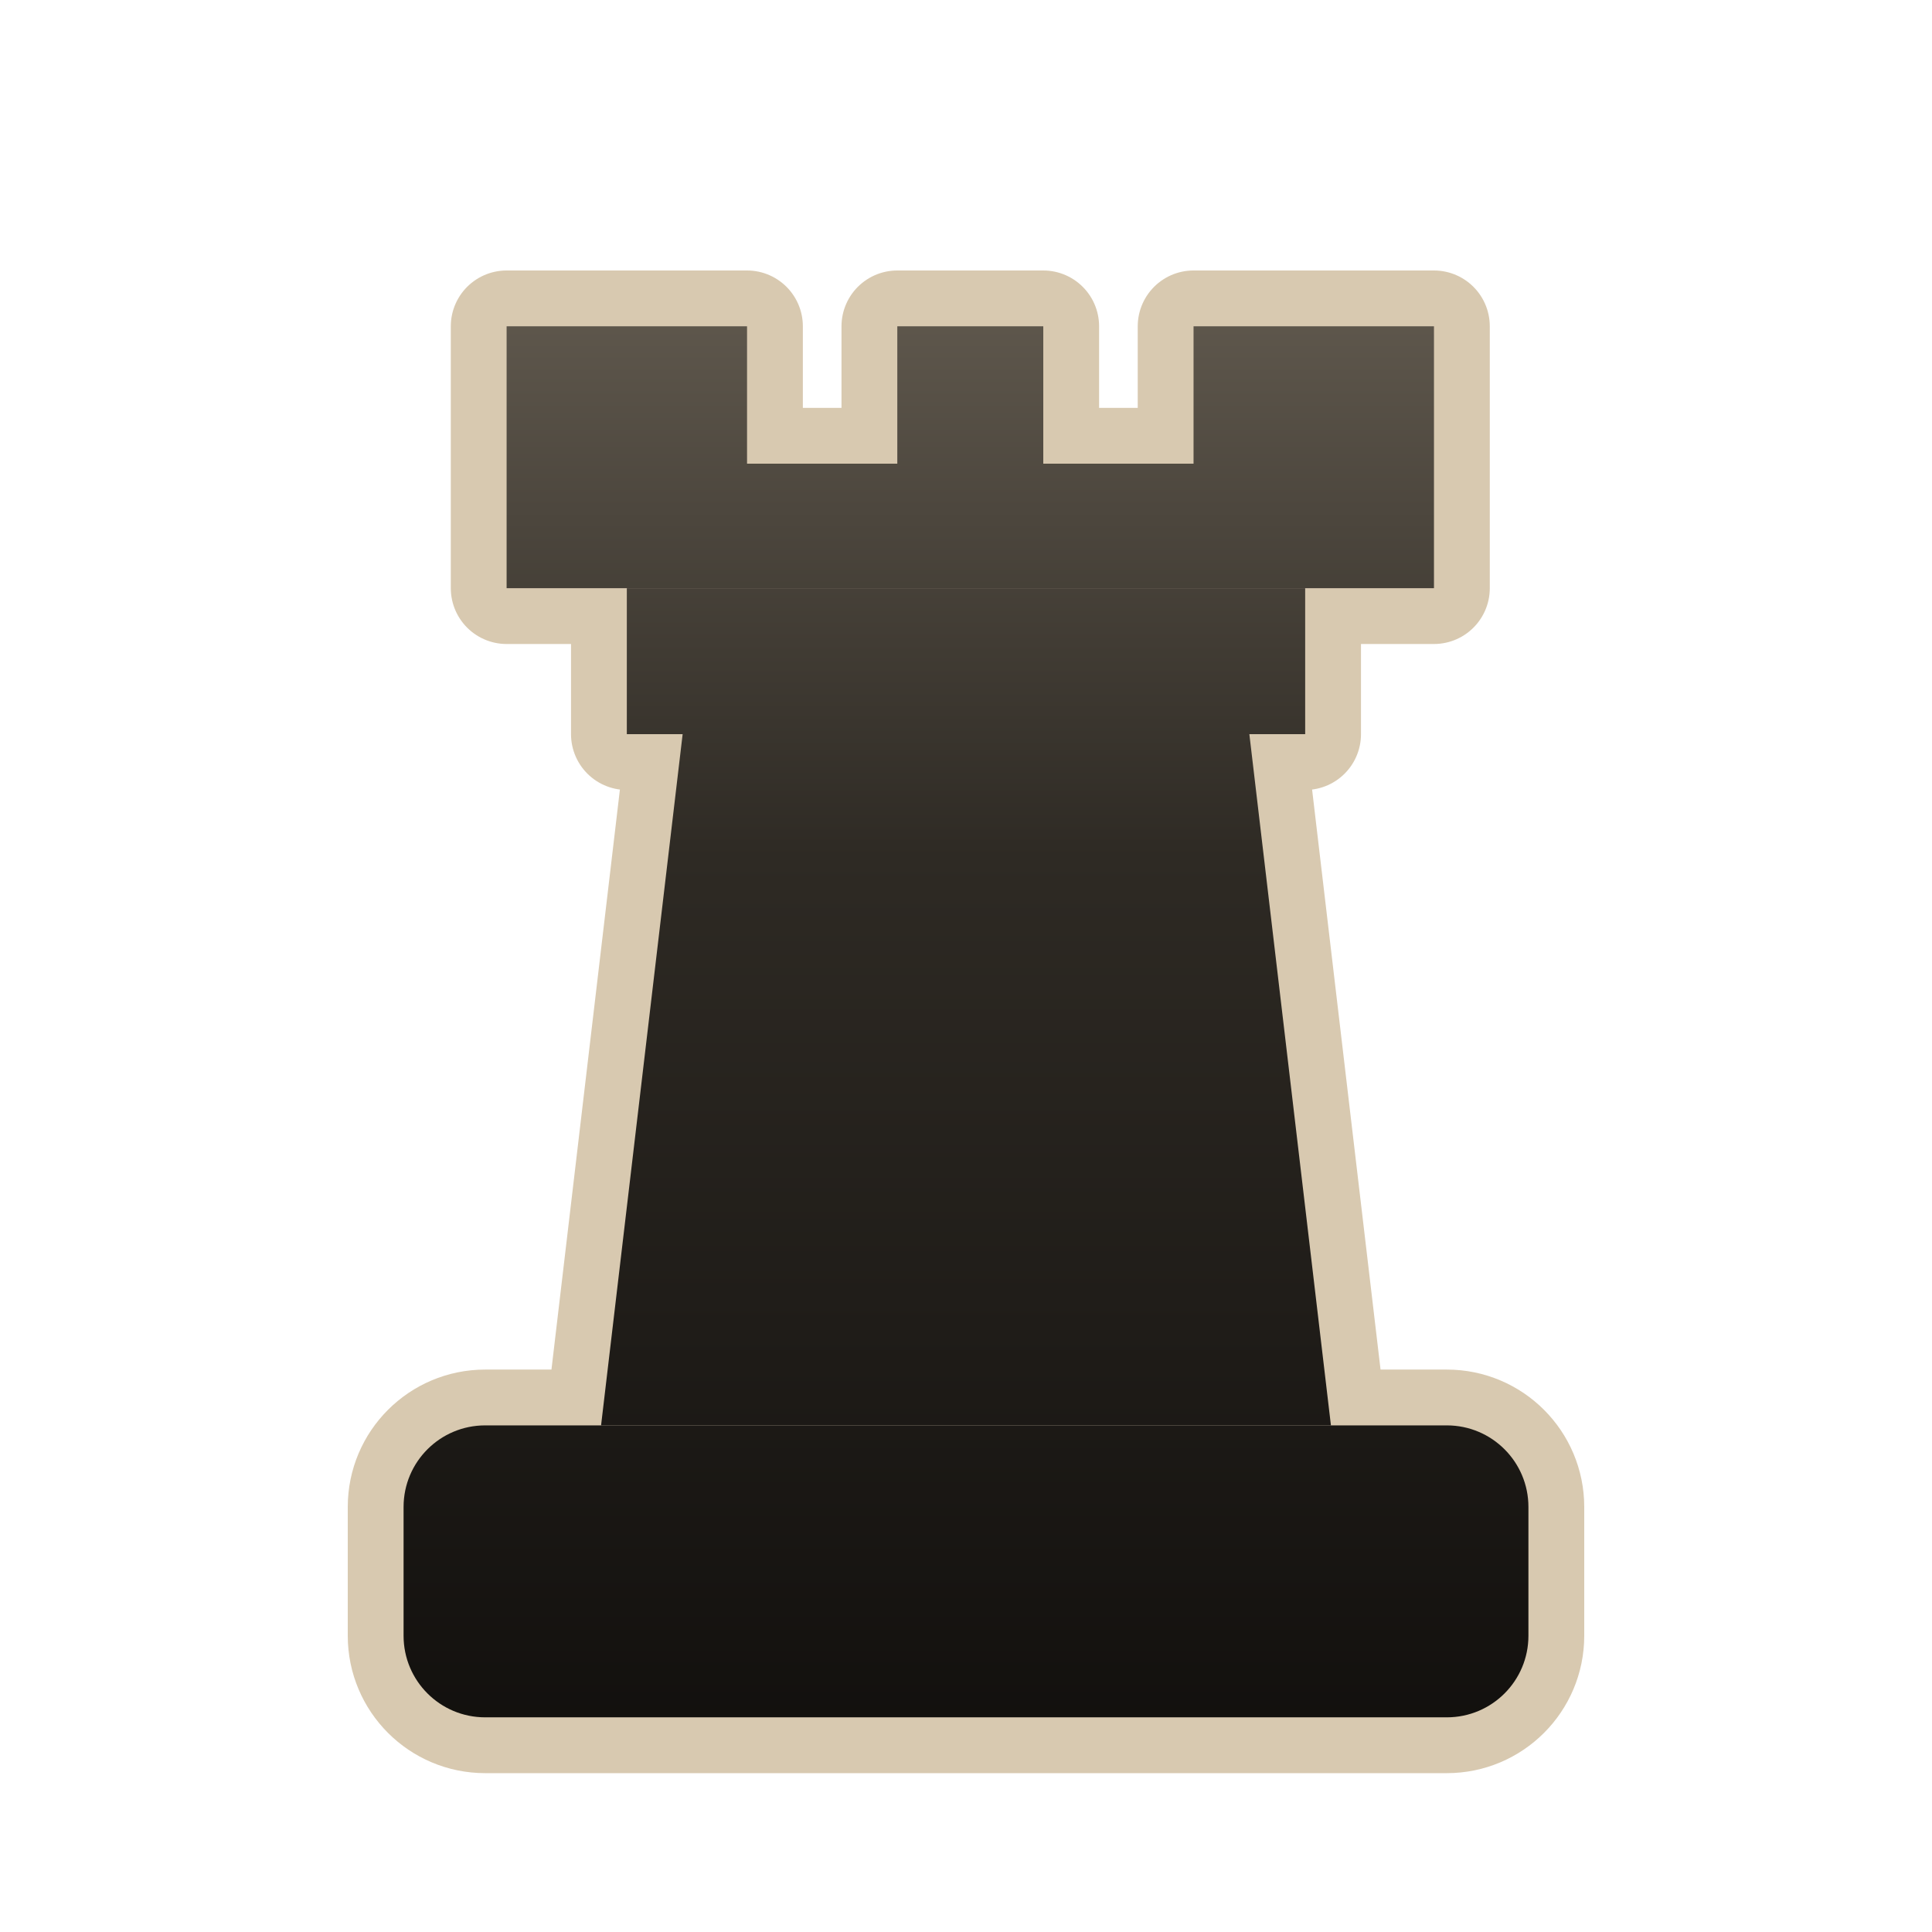
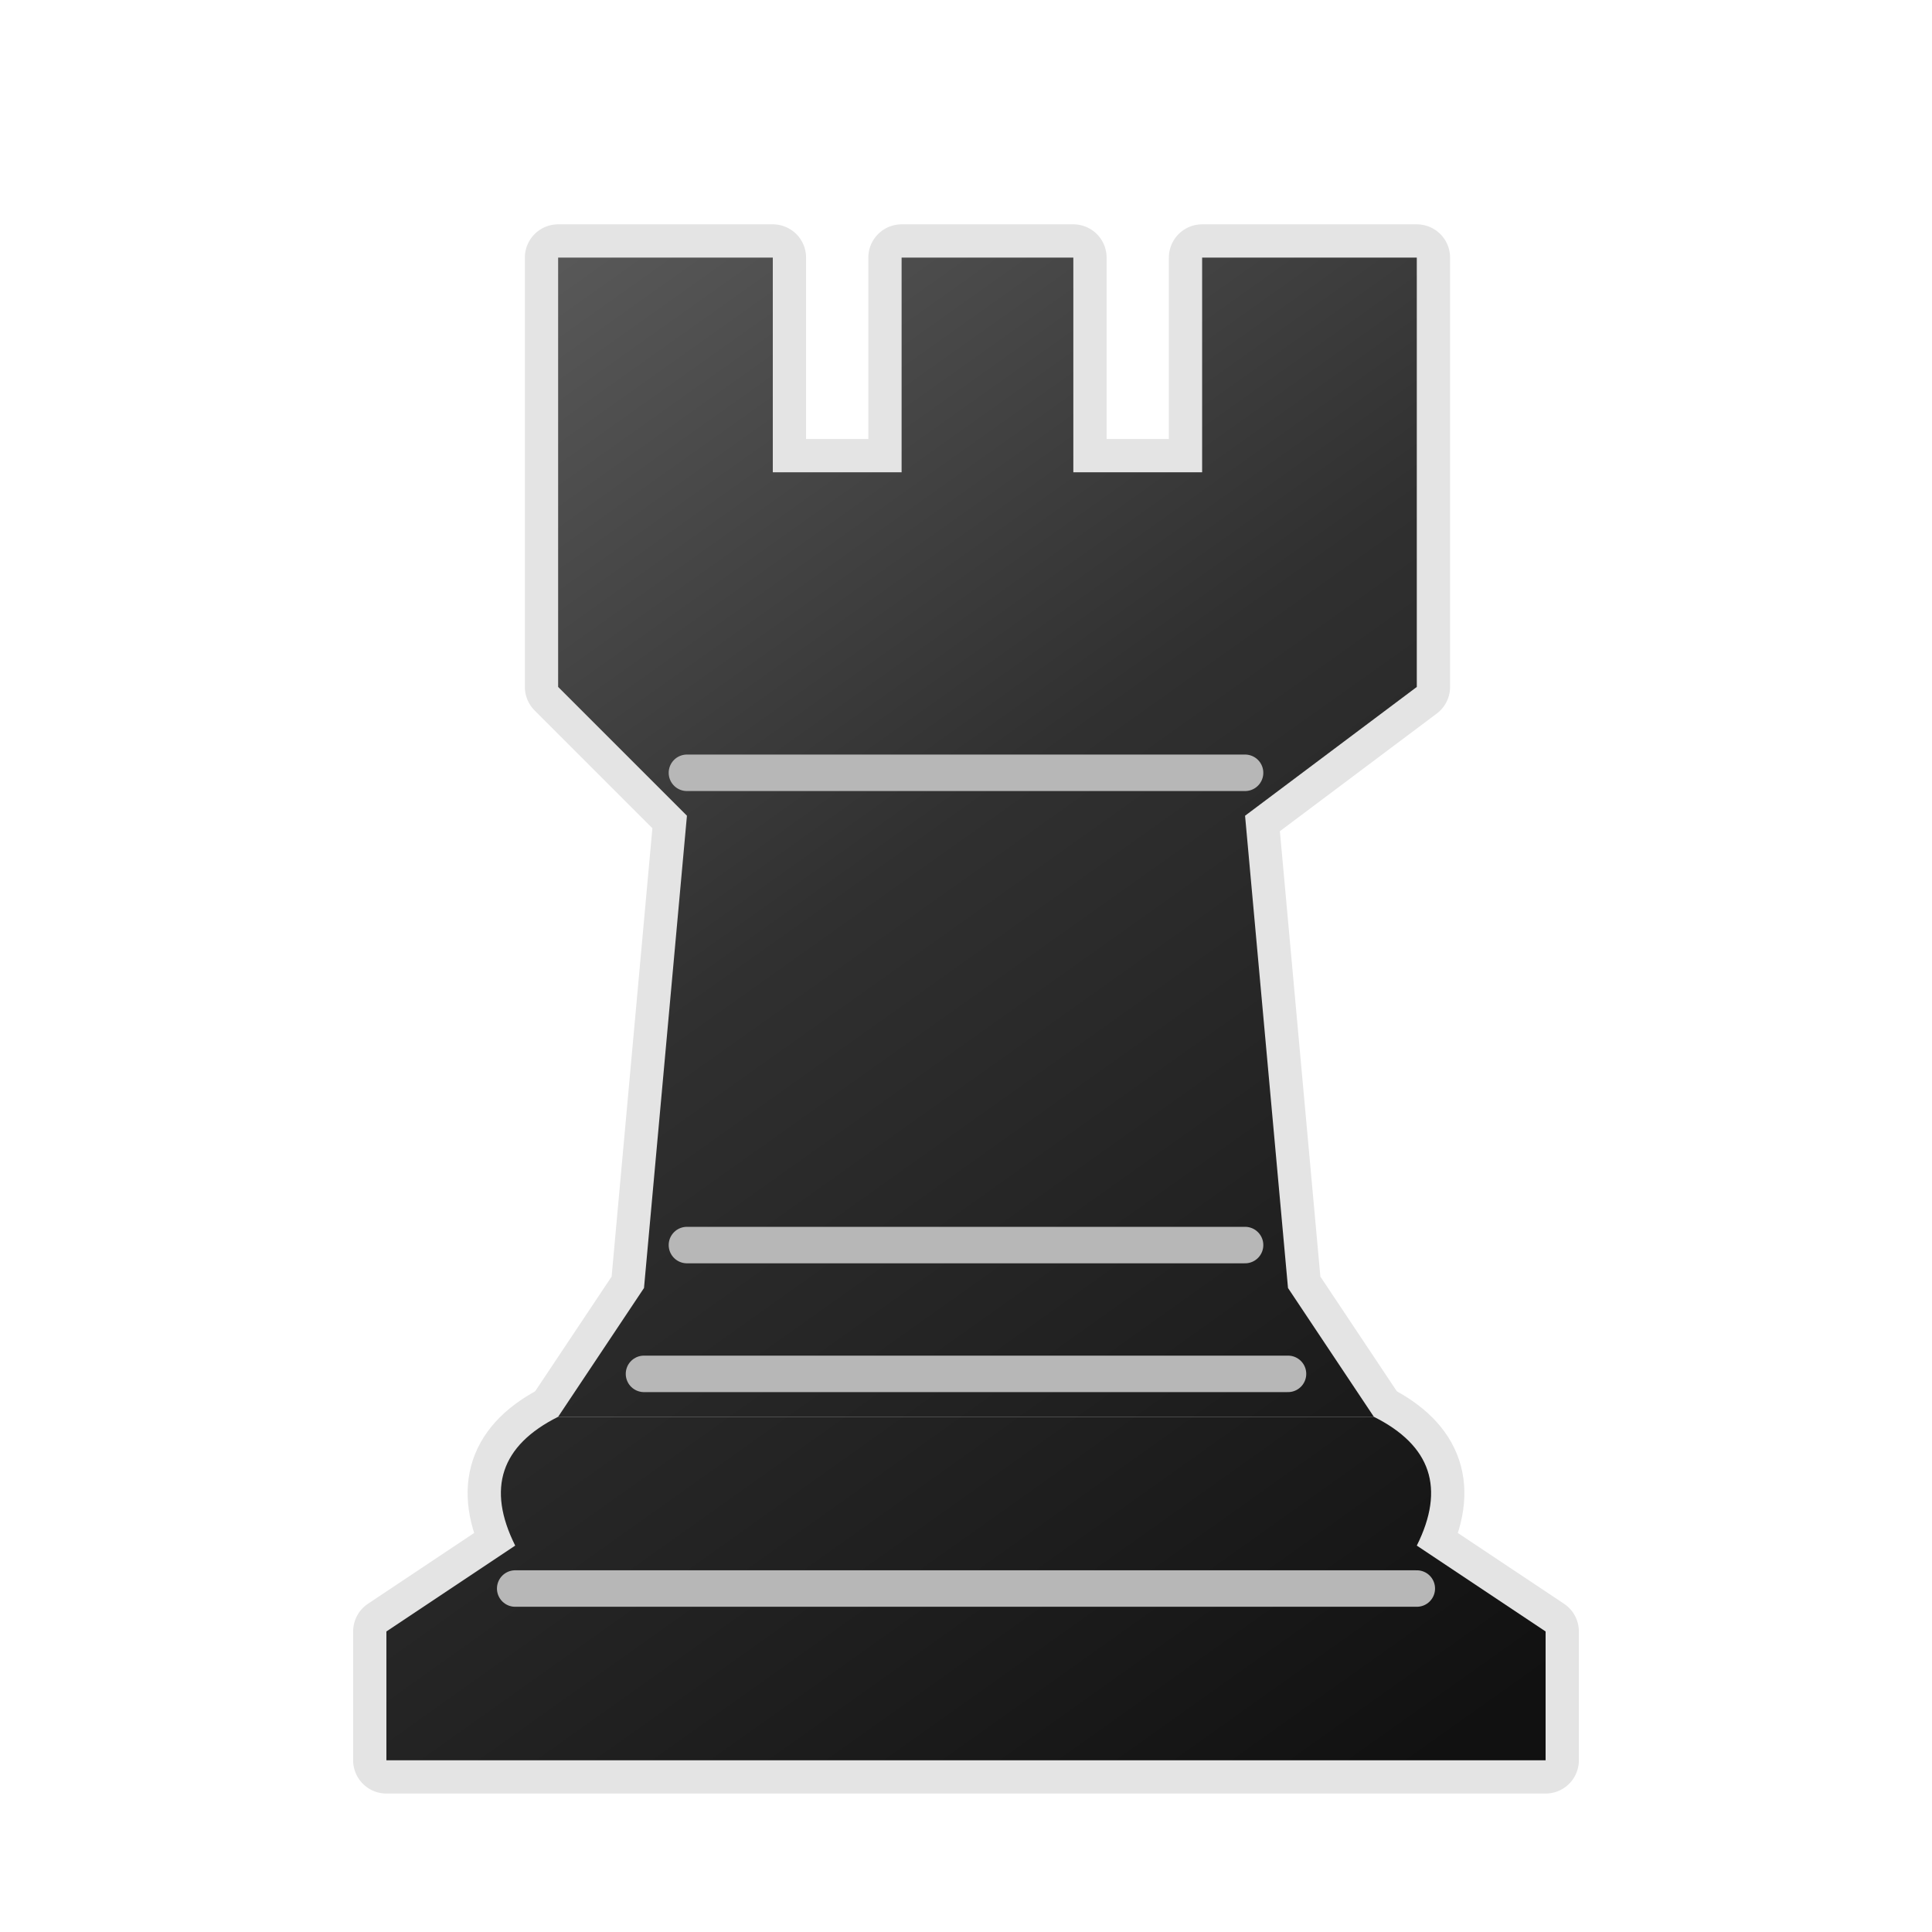
<svg xmlns="http://www.w3.org/2000/svg" viewBox="0 0 45 45" width="45" height="45" role="img" aria-label="Black rook">
  <defs>
-     <linearGradient id="body" gradientUnits="userSpaceOnUse" x1="0" y1="4" x2="0" y2="42">
-       <stop offset="0" stop-color="#6b6357" />
-       <stop offset="0.42" stop-color="#2e2a24" />
-       <stop offset="1" stop-color="#100e0c" />
+     <linearGradient id="body" gradientUnits="userSpaceOnUse" x1="5" y1="4" x2="32" y2="42">
+       <stop offset="0" stop-color="#686868" />
+       <stop offset="0.48" stop-color="#303030" />
+       <stop offset="1" stop-color="#111111" />
    </linearGradient>
  </defs>
-   <g fill="url(#body)" stroke="#d8c9b0" stroke-width="2.6" stroke-linejoin="round" stroke-linecap="round">
-     <path d="M11.8 7.6h5.6v3.2h3.5V7.6h3.4v3.2h3.5V7.6h5.6v6.1H11.8z" />
-     <path d="M14.6 13.7h15.8v3.4H14.6z" />
-     <path d="M15.9 17.1h13.2l1.9 16.1H14z" />
-     <rect x="9.4" y="33.2" width="26.2" height="6.8" rx="1.9" />
+   <g fill="url(#body)" stroke="#e4e4e4" stroke-width="1.55" stroke-linejoin="round" stroke-linecap="round">
+     <path d="M13 33Q11 34 12 36L9 38V41H36V38L33 36Q34 34 32 33Z" />
+     <path d="M13 6H18V11H21V6H25V11H28V6H33V16L29 19L30 30L32 33H13L15 30L16 19L13 16Z" />
  </g>
  <g fill="url(#body)">
-     <path d="M11.8 7.6h5.6v3.2h3.5V7.6h3.4v3.2h3.5V7.6h5.6v6.1H11.8z" />
-     <path d="M14.6 13.7h15.8v3.4H14.6z" />
-     <path d="M15.9 17.1h13.2l1.9 16.1H14z" />
-     <rect x="9.4" y="33.2" width="26.2" height="6.8" rx="1.9" />
+     <path d="M13 33Q11 34 12 36L9 38V41H36V38L33 36Q34 34 32 33Z" />
+     <path d="M13 6H18V11H21V6H25V11H28V6H33V16L29 19L30 30L32 33H13L15 30L16 19L13 16Z" />
  </g>
+   <path d="M16 18H29M16 29H29M15 32H30M12 37H33" fill="none" stroke="#b7b7b7" stroke-width="0.85" stroke-linecap="round" stroke-linejoin="round" />
</svg>
